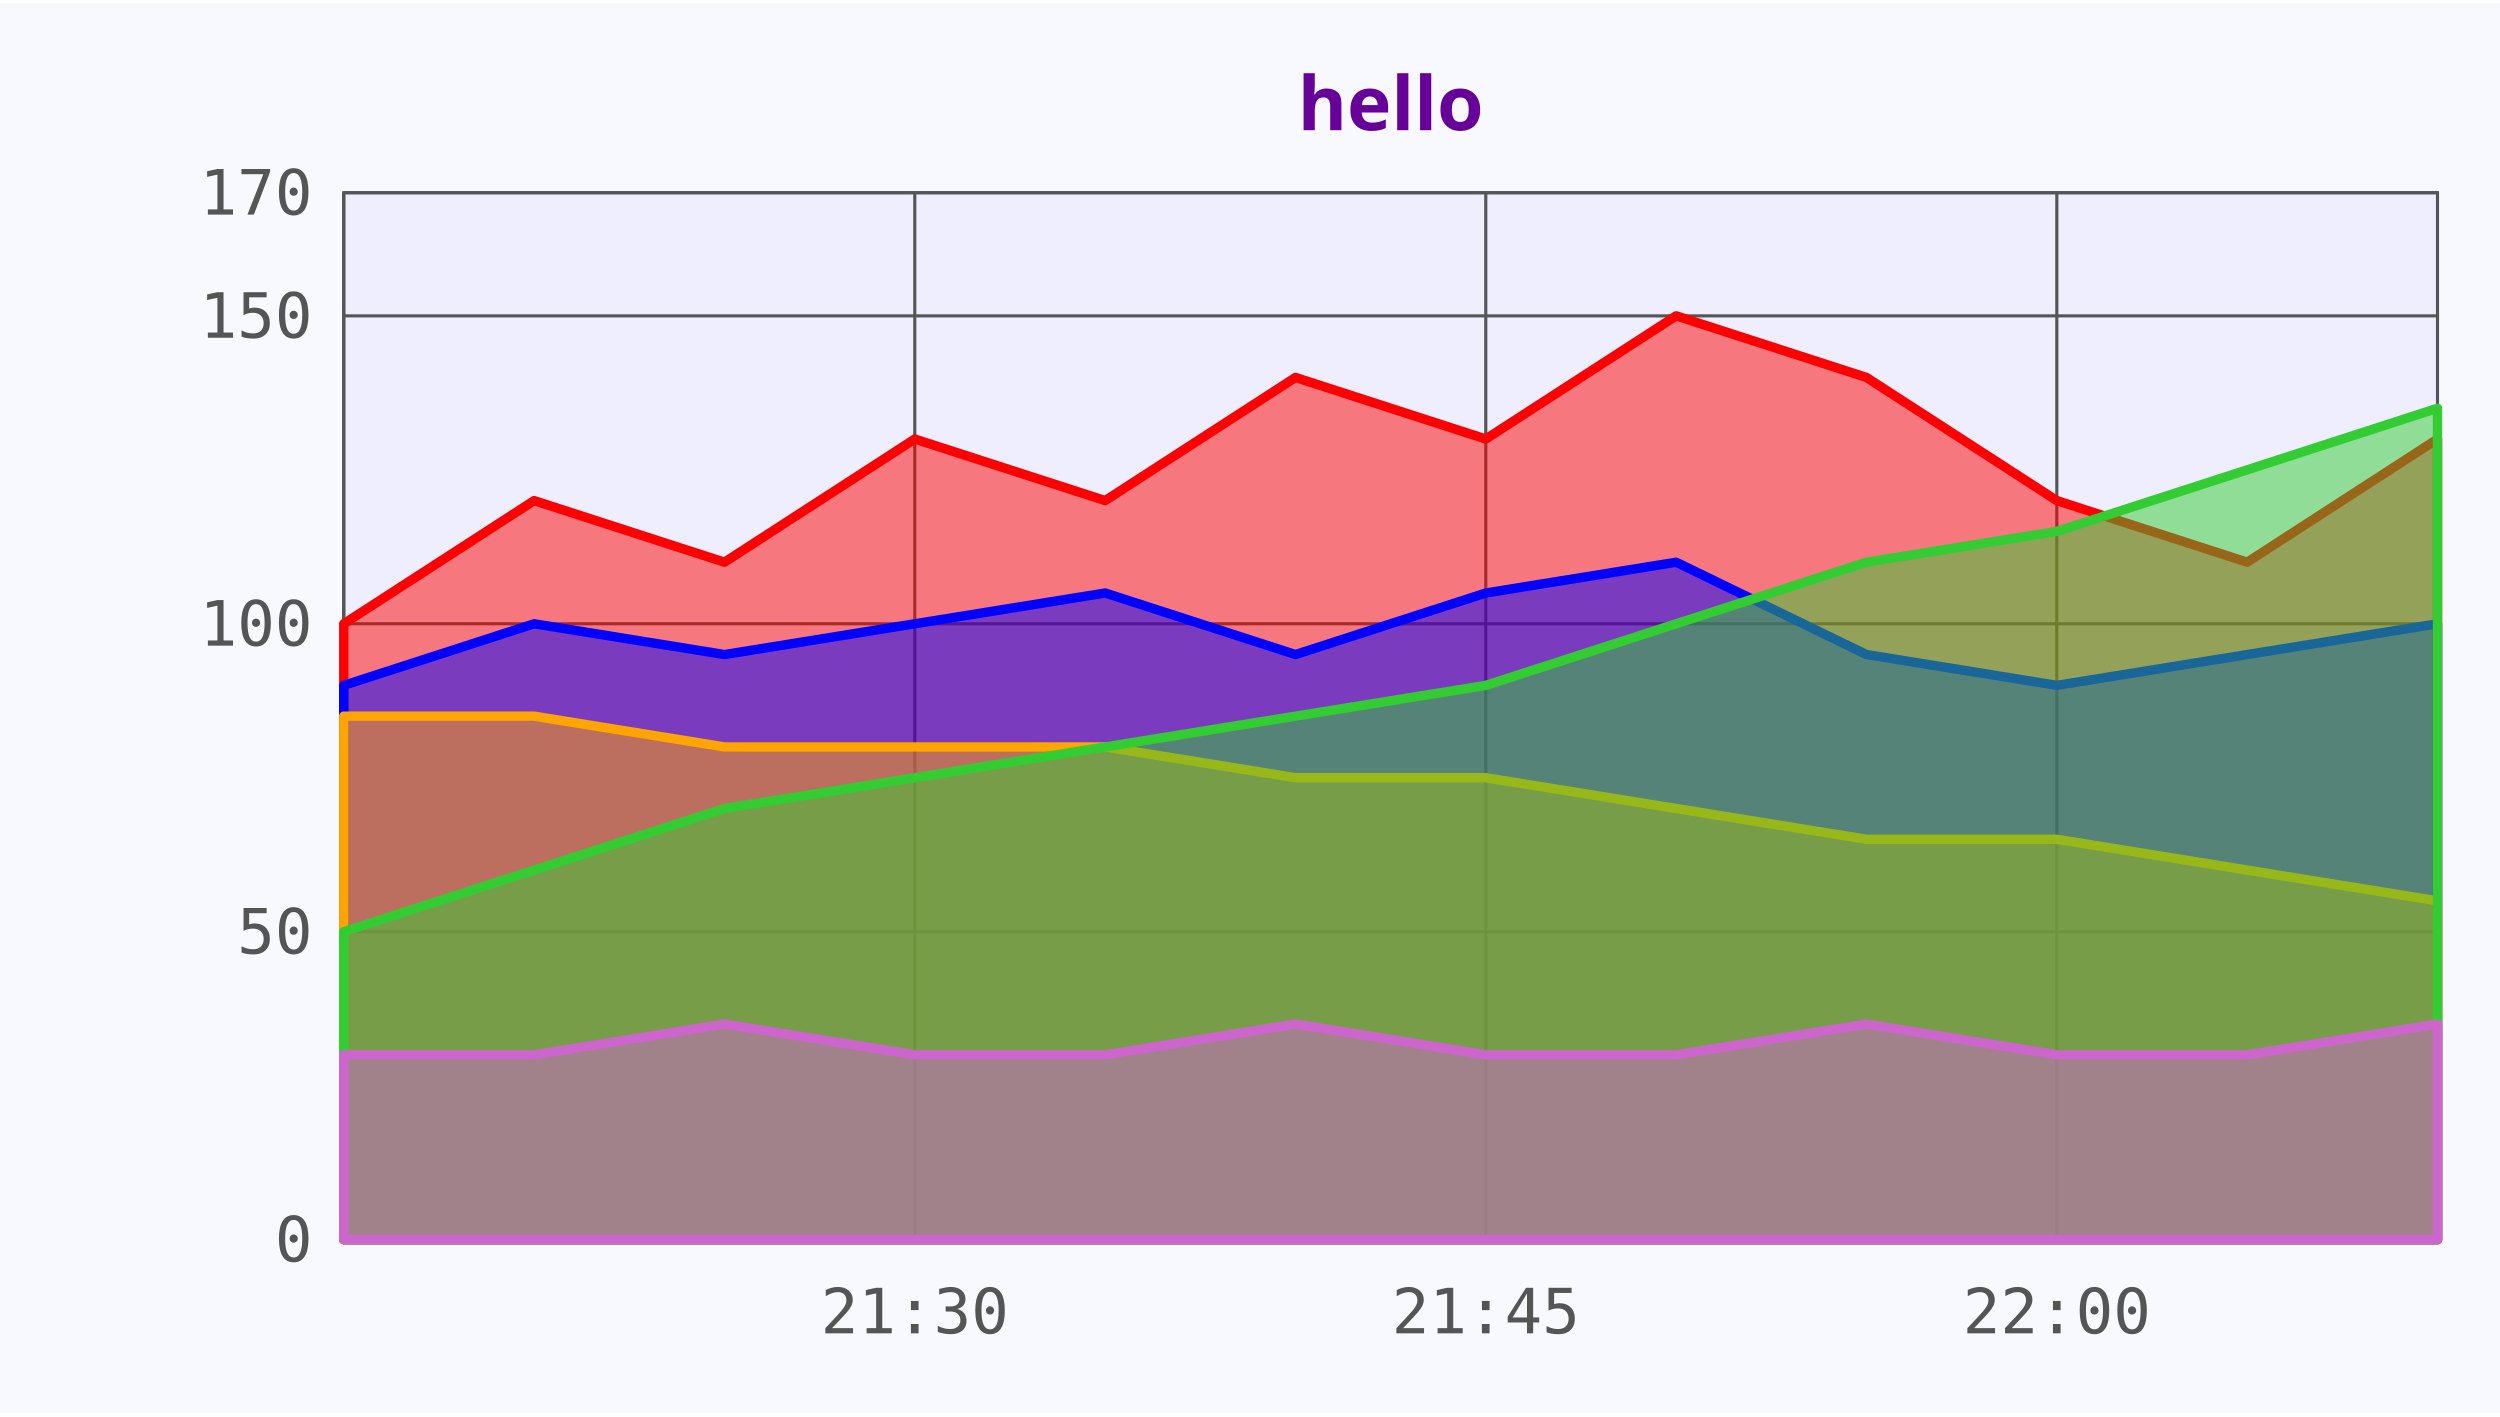
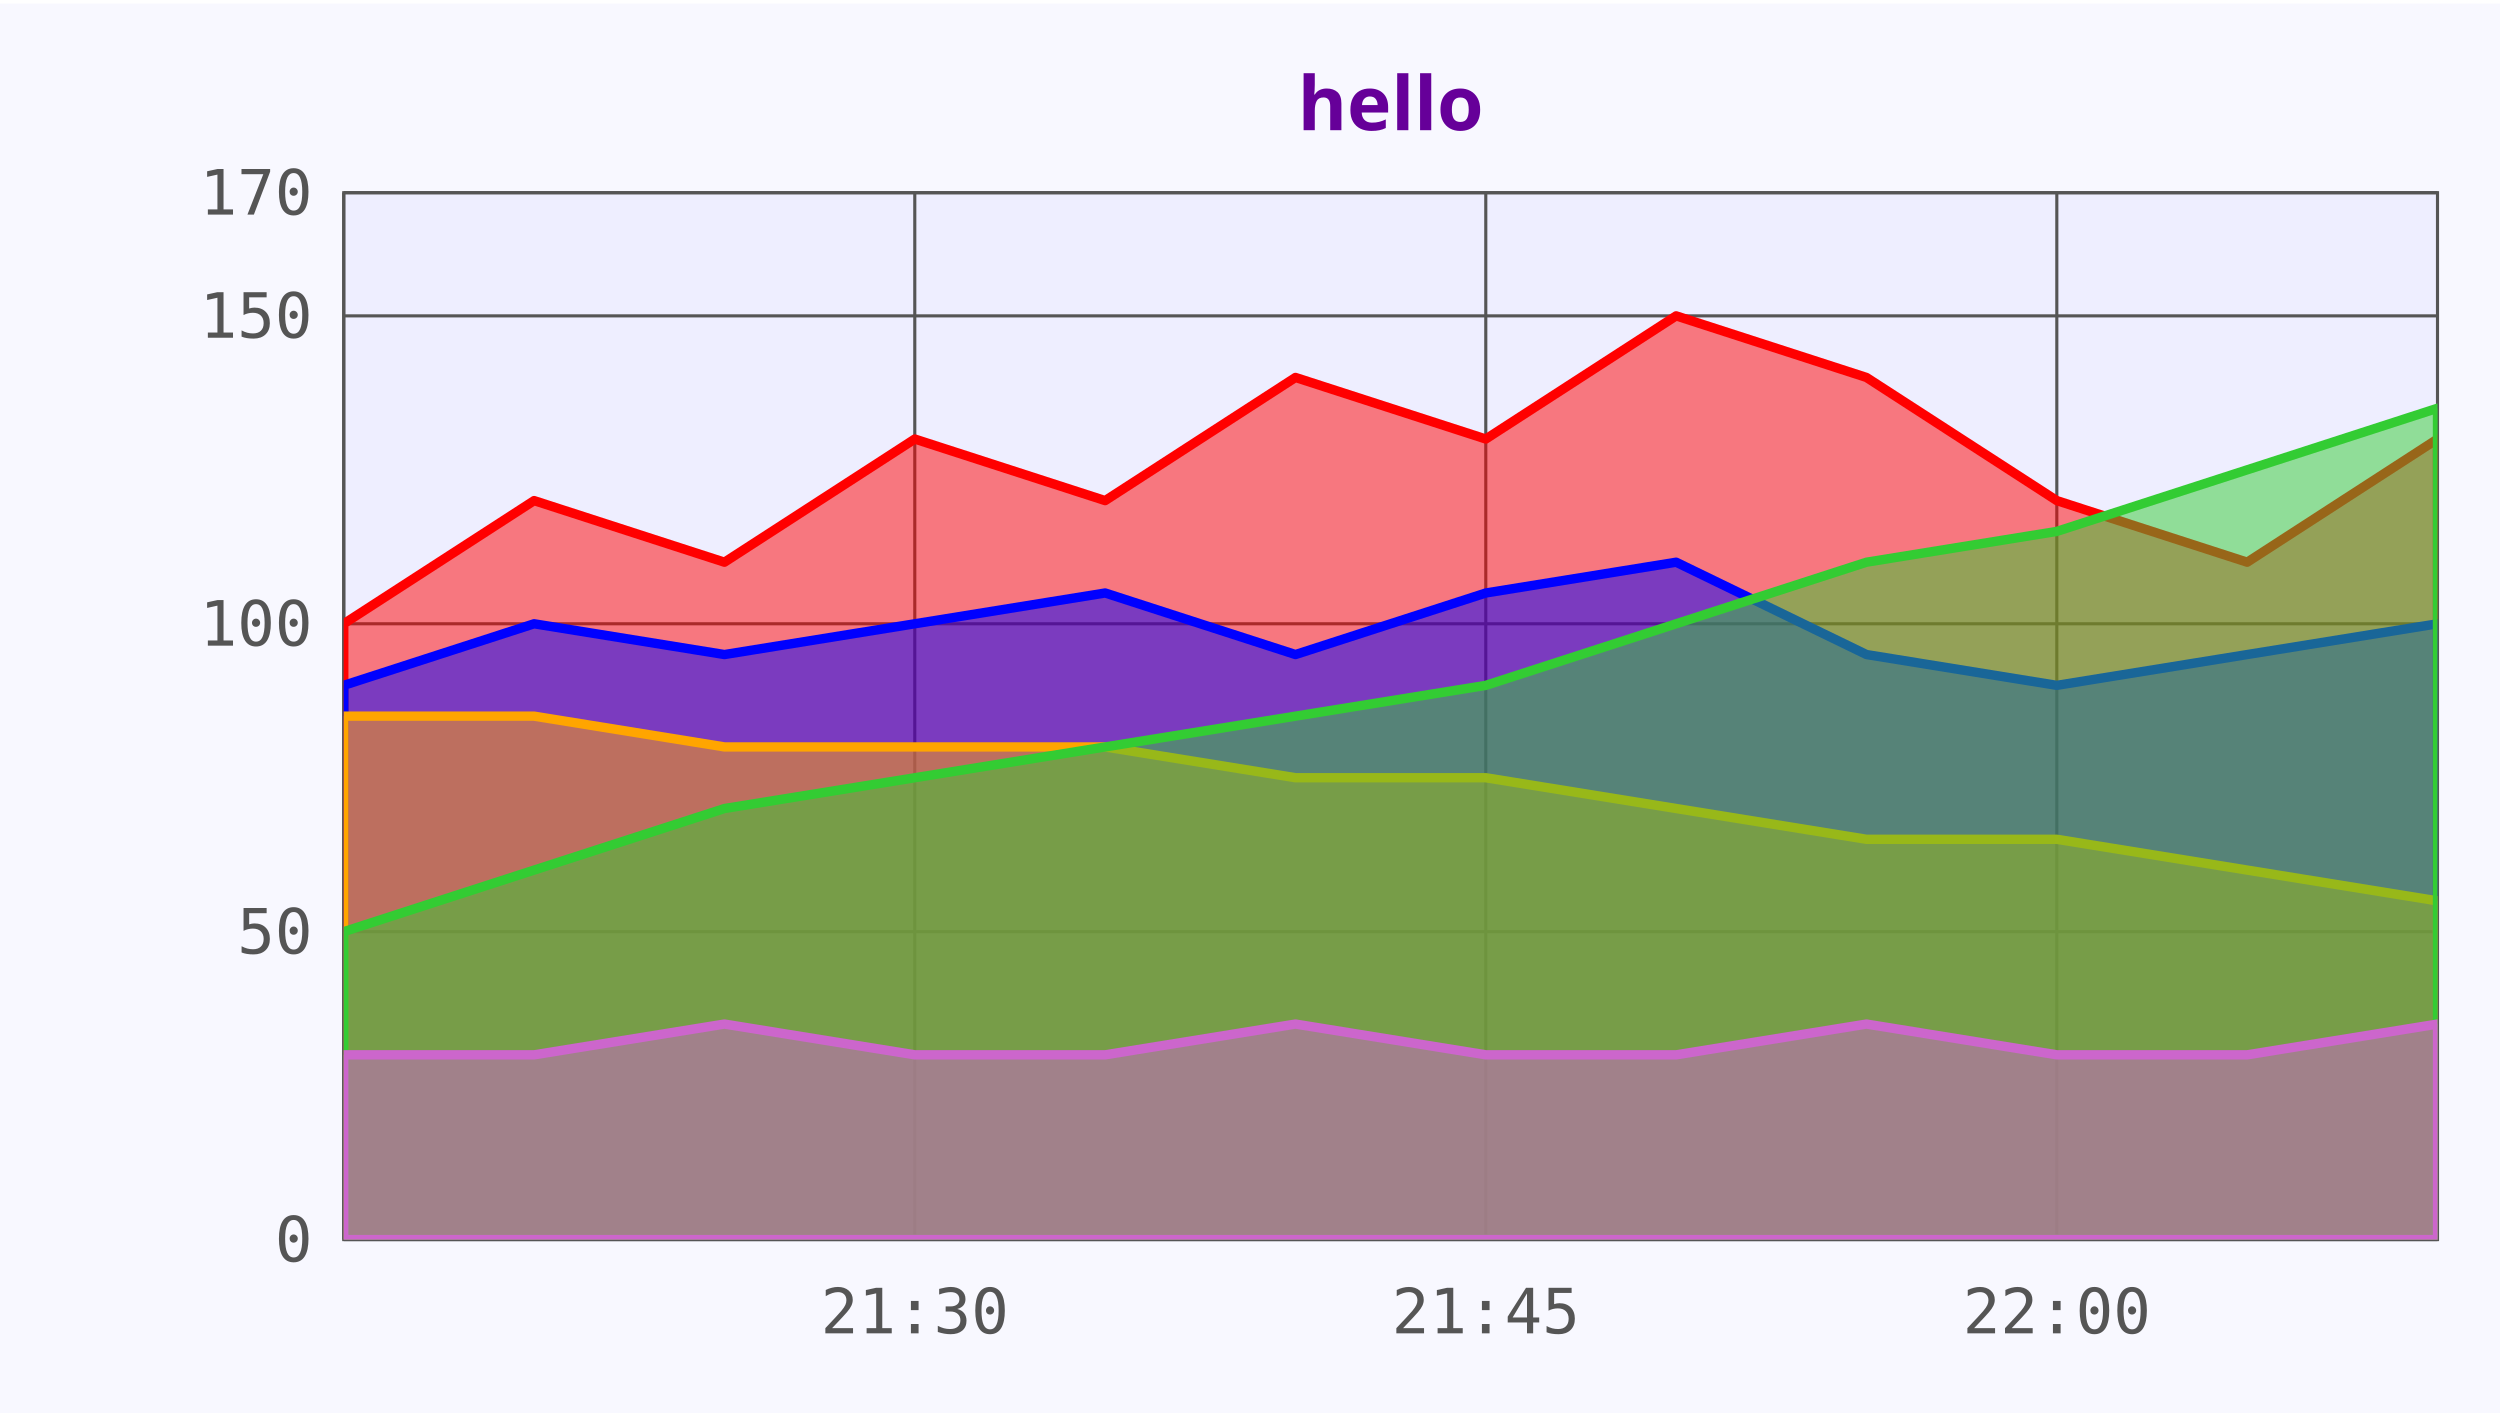
<svg xmlns="http://www.w3.org/2000/svg" width="120mm" height="68mm" viewBox="0 0 800 450" version="1.1">
+   <defs>
+     <clipPath id="clip-graph-box">
+       <rect x="110" y="60" width="670" height="335" />
+     </clipPath>
+   </defs>
  <rect x="0" y="0" width="800" height="450" stroke="#f8f8ff" fill="#f8f8ff" />
  <rect x="110" y="60" width="670" height="335" stroke="#555555" stroke-width="1" fill="#eeeeff" />
  <text x="445" y="40" font-family="sans-serif" font-size="24" font-weight="bold" fill="#660099" text-anchor="middle">hello</text>
  <text x="100" y="402" font-family="monospace" font-size="20" fill="#555555" text-anchor="end">0</text>
  <text x="100" y="67" font-family="monospace" font-size="20" fill="#555555" text-anchor="end">170</text>
  <text x="100" y="303.47" font-family="monospace" font-size="20" fill="#555555" text-anchor="end">50</text>
  <text x="100" y="204.94" font-family="monospace" font-size="20" fill="#555555" text-anchor="end">100</text>
  <text x="100" y="106.41" font-family="monospace" font-size="20" fill="#555555" text-anchor="end">150</text>
  <path d="M 110 395 L 780 395" stroke="#555555" stroke-width="1" fill="none" />
  <path d="M 110 60 L 780 60" stroke="#555555" stroke-width="1" fill="none" />
  <path d="M 110 296.47 L 780 296.47" stroke="#555555" stroke-width="1" fill="none" />
  <path d="M 110 197.94 L 780 197.94" stroke="#555555" stroke-width="1" fill="none" />
  <path d="M 110 99.41 L 780 99.41" stroke="#555555" stroke-width="1" fill="none" />
  <text x="292.73" y="425" font-family="monospace" font-size="20" fill="#555555" text-anchor="middle">21:30</text>
  <text x="475.45" y="425" font-family="monospace" font-size="20" fill="#555555" text-anchor="middle">21:45</text>
  <text x="658.18" y="425" font-family="monospace" font-size="20" fill="#555555" text-anchor="middle">22:00</text>
  <path d="M 110 60 L 110 395" stroke="#555555" stroke-width="1" fill="none" />
  <path d="M 292.73 60 L 292.73 395" stroke="#555555" stroke-width="1" fill="none" />
  <path d="M 475.45 60 L 475.45 395" stroke="#555555" stroke-width="1" fill="none" />
  <path d="M 658.18 60 L 658.18 395" stroke="#555555" stroke-width="1" fill="none" />
-   <path d="M 110 395 L 110 197.94 L 170.91 158.53 L 231.82 178.24 L 292.73 138.82 L 353.64 158.53 L 414.55 119.12 L 475.45 138.82 L 536.36 99.41 L 597.27 119.12 L 658.18 158.53 L 719.09 178.24 L 780 138.82 L 780 395 Z" stroke="red" stroke-width="3" stroke-linecap="round" stroke-linejoin="round" fill="red" fill-opacity="0.5" />
-   <path d="M 110 395 L 110 217.65 L 170.91 197.94 L 231.82 207.79 L 292.73 197.94 L 353.64 188.09 L 414.55 207.79 L 475.45 188.09 L 536.36 178.24 L 597.27 207.79 L 658.18 217.65 L 719.09 207.79 L 780 197.94 L 780 395 Z" stroke="blue" stroke-width="3" stroke-linecap="round" stroke-linejoin="round" fill="blue" fill-opacity="0.5" />
-   <path d="M 110 395 L 110 227.5 L 170.91 227.5 L 231.82 237.35 L 292.73 237.35 L 353.64 237.35 L 414.55 247.21 L 475.45 247.21 L 536.36 257.06 L 597.27 266.91 L 658.18 266.91 L 719.09 276.76 L 780 286.62 L 780 395 Z" stroke="orange" stroke-width="3" stroke-linecap="round" stroke-linejoin="round" fill="orange" fill-opacity="0.5" />
-   <path d="M 110 395 L 110 296.47 L 170.91 276.76 L 231.82 257.06 L 292.73 247.21 L 353.64 237.35 L 414.55 227.5 L 475.45 217.65 L 536.36 197.94 L 597.27 178.24 L 658.18 168.38 L 719.09 148.68 L 780 128.97 L 780 395 Z" stroke="#3c3" stroke-width="3" stroke-linecap="round" stroke-linejoin="round" fill="#3c3" fill-opacity="0.5" />
-   <path d="M 110 395 L 110 335.88 L 170.91 335.88 L 231.82 326.03 L 292.73 335.88 L 353.64 335.88 L 414.55 326.03 L 475.45 335.88 L 536.36 335.88 L 597.27 326.03 L 658.18 335.88 L 719.09 335.88 L 780 326.03 L 780 395 Z" stroke="#c6c" stroke-width="3" stroke-linecap="round" stroke-linejoin="round" fill="#c6c" fill-opacity="0.5" />
+   <path d="M 110 395 L 110 197.94 L 170.91 158.53 L 231.82 178.24 L 292.73 138.82 L 353.64 158.53 L 414.55 119.12 L 475.45 138.82 L 536.36 99.41 L 597.27 119.12 L 658.18 158.53 L 719.09 178.24 L 780 138.82 L 780 395 Z" stroke="red" stroke-width="3" stroke-linecap="round" stroke-linejoin="round" fill="red" fill-opacity="0.5" clip-path="url(#clip-graph-box)" />
+   <path d="M 110 395 L 110 217.65 L 170.91 197.94 L 231.82 207.79 L 292.73 197.94 L 353.64 188.09 L 414.55 207.79 L 475.45 188.09 L 536.36 178.24 L 597.27 207.79 L 658.18 217.65 L 719.09 207.79 L 780 197.94 L 780 395 Z" stroke="blue" stroke-width="3" stroke-linecap="round" stroke-linejoin="round" fill="blue" fill-opacity="0.5" clip-path="url(#clip-graph-box)" />
+   <path d="M 110 395 L 110 227.5 L 170.91 227.5 L 231.82 237.35 L 292.73 237.35 L 353.64 237.35 L 414.55 247.21 L 475.45 247.21 L 536.36 257.06 L 597.27 266.91 L 658.18 266.91 L 719.09 276.76 L 780 286.62 L 780 395 Z" stroke="orange" stroke-width="3" stroke-linecap="round" stroke-linejoin="round" fill="orange" fill-opacity="0.5" clip-path="url(#clip-graph-box)" />
+   <path d="M 110 395 L 110 296.47 L 170.91 276.76 L 231.82 257.06 L 292.73 247.21 L 353.64 237.35 L 414.55 227.5 L 475.45 217.65 L 536.36 197.94 L 597.27 178.24 L 658.18 168.38 L 719.09 148.68 L 780 128.97 L 780 395 Z" stroke="#3c3" stroke-width="3" stroke-linecap="round" stroke-linejoin="round" fill="#3c3" fill-opacity="0.5" clip-path="url(#clip-graph-box)" />
+   <path d="M 110 395 L 110 335.88 L 170.91 335.88 L 231.82 326.03 L 292.73 335.88 L 353.64 335.88 L 414.55 326.03 L 475.45 335.88 L 536.36 335.88 L 597.27 326.03 L 658.18 335.88 L 719.09 335.88 L 780 326.03 L 780 395 Z" stroke="#c6c" stroke-width="3" stroke-linecap="round" stroke-linejoin="round" fill="#c6c" fill-opacity="0.5" clip-path="url(#clip-graph-box)" />
</svg>
